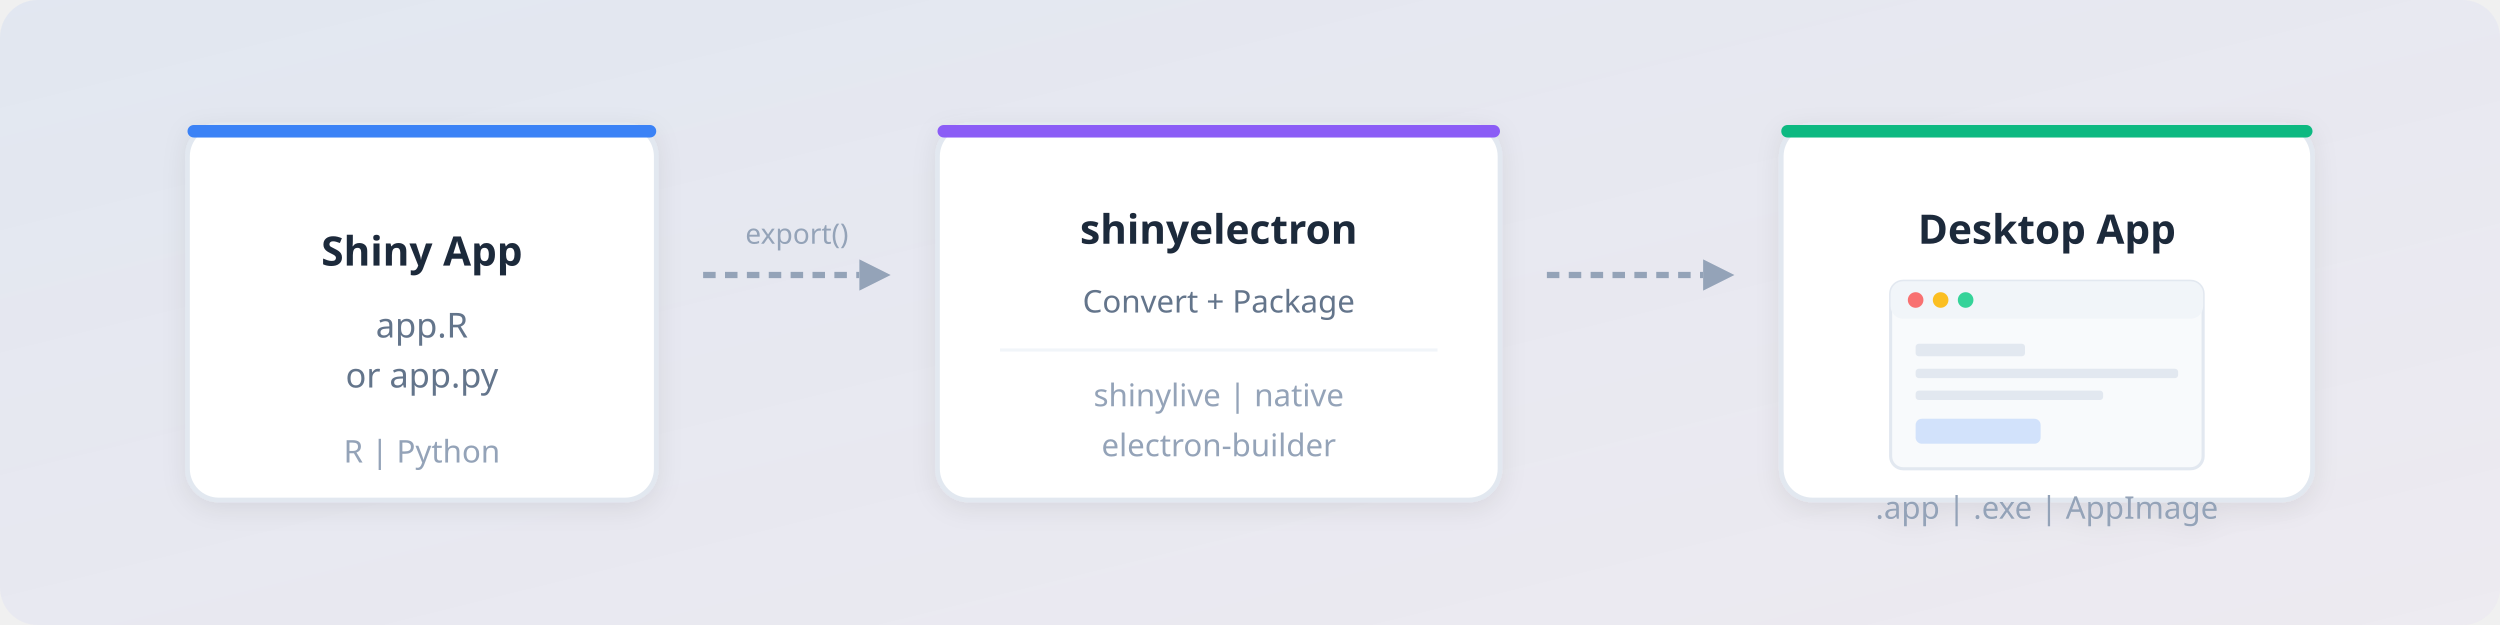
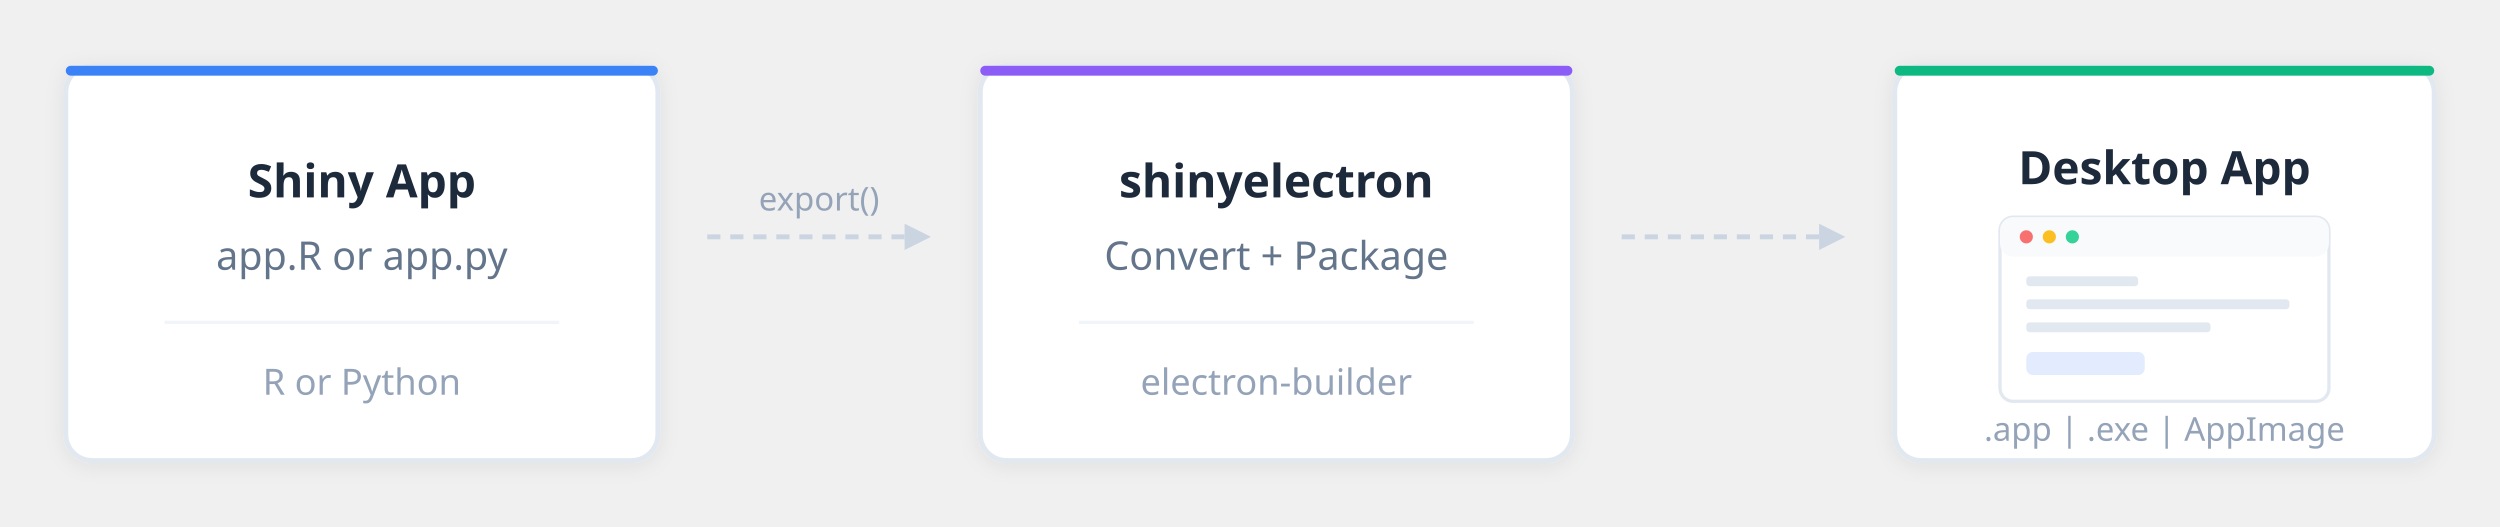
- <svg xmlns="http://www.w3.org/2000/svg" viewBox="0 0 800 200" font-family="'Segoe UI', system-ui, -apple-system, sans-serif">
+ <svg xmlns="http://www.w3.org/2000/svg" viewBox="0 0 760 160" font-family="'Segoe UI', system-ui, -apple-system, sans-serif" role="img" aria-label="Export pipeline: Shiny App passes through shinyelectron to produce a Desktop App">
  <defs>
-     <linearGradient id="g1" x1="0%" y1="0%" x2="100%" y2="100%">
-       <stop offset="0%" stop-color="#3b82f6" stop-opacity="0.08" />
-       <stop offset="100%" stop-color="#8b5cf6" stop-opacity="0.04" />
-     </linearGradient>
    <filter id="shadow">
-       <feDropShadow dx="0" dy="2" stdDeviation="4" flood-opacity="0.08" />
+       <feDropShadow dx="0" dy="1" stdDeviation="3" flood-opacity="0.07" />
    </filter>
  </defs>
-   <rect width="800" height="200" fill="url(#g1)" rx="12" />
-   <g transform="translate(60,40)" filter="url(#shadow)">
-     <rect width="150" height="120" rx="10" fill="#fff" stroke="#e2e8f0" stroke-width="1.5" />
-     <rect width="150" height="4" rx="2" fill="#3b82f6" y="0" />
-     <text x="75" y="45" text-anchor="middle" font-size="13" font-weight="600" fill="#1e293b">Shiny App</text>
-     <text x="75" y="68" text-anchor="middle" font-size="11" fill="#64748b">app.R</text>
-     <text x="75" y="84" text-anchor="middle" font-size="11" fill="#64748b">or app.py</text>
-     <text x="75" y="108" text-anchor="middle" font-size="10" fill="#94a3b8">R | Python</text>
+   <g transform="translate(20,20)" filter="url(#shadow)">
+     <rect width="180" height="120" rx="8" fill="#fff" stroke="#e2e8f0" stroke-width="1.5" />
+     <rect width="180" height="3" rx="1.5" fill="#3b82f6" />
+     <text x="90" y="40" text-anchor="middle" font-size="14" font-weight="600" fill="#1e293b">Shiny App</text>
+     <text x="90" y="62" text-anchor="middle" font-size="12" fill="#64748b">app.R or app.py</text>
+     <line x1="30" y1="78" x2="150" y2="78" stroke="#f1f5f9" stroke-width="1" />
+     <text x="90" y="100" text-anchor="middle" font-size="11" fill="#94a3b8">R or Python</text>
  </g>
-   <g transform="translate(225,88)">
-     <line x1="0" y1="0" x2="50" y2="0" stroke="#94a3b8" stroke-width="2" stroke-dasharray="4,3" />
-     <polygon points="50,-5 60,0 50,5" fill="#94a3b8" />
-     <text x="30" y="-10" text-anchor="middle" font-size="9" fill="#94a3b8">export()</text>
+   <g transform="translate(215,72)">
+     <line x1="0" y1="0" x2="60" y2="0" stroke="#cbd5e1" stroke-width="1.5" stroke-dasharray="4,3" />
+     <polygon points="60,-4 68,0 60,4" fill="#cbd5e1" />
+     <text x="34" y="-8" text-anchor="middle" font-size="10" fill="#94a3b8">export()</text>
  </g>
-   <g transform="translate(300,40)" filter="url(#shadow)">
-     <rect width="180" height="120" rx="10" fill="#fff" stroke="#e2e8f0" stroke-width="1.5" />
-     <rect width="180" height="4" rx="2" fill="#8b5cf6" y="0" />
-     <text x="90" y="38" text-anchor="middle" font-size="13" font-weight="600" fill="#1e293b">shinyelectron</text>
-     <text x="90" y="60" text-anchor="middle" font-size="10" fill="#64748b">Convert + Package</text>
-     <line x1="20" y1="72" x2="160" y2="72" stroke="#f1f5f9" stroke-width="1" />
-     <text x="90" y="90" text-anchor="middle" font-size="10" fill="#94a3b8">shinylive | native</text>
-     <text x="90" y="106" text-anchor="middle" font-size="10" fill="#94a3b8">electron-builder</text>
+   <g transform="translate(298,20)" filter="url(#shadow)">
+     <rect width="180" height="120" rx="8" fill="#fff" stroke="#e2e8f0" stroke-width="1.5" />
+     <rect width="180" height="3" rx="1.5" fill="#8b5cf6" />
+     <text x="90" y="40" text-anchor="middle" font-size="14" font-weight="600" fill="#1e293b">shinyelectron</text>
+     <text x="90" y="62" text-anchor="middle" font-size="12" fill="#64748b">Convert + Package</text>
+     <line x1="30" y1="78" x2="150" y2="78" stroke="#f1f5f9" stroke-width="1" />
+     <text x="90" y="100" text-anchor="middle" font-size="11" fill="#94a3b8">electron-builder</text>
  </g>
-   <g transform="translate(495,88)">
-     <line x1="0" y1="0" x2="50" y2="0" stroke="#94a3b8" stroke-width="2" stroke-dasharray="4,3" />
-     <polygon points="50,-5 60,0 50,5" fill="#94a3b8" />
+   <g transform="translate(493,72)">
+     <line x1="0" y1="0" x2="60" y2="0" stroke="#cbd5e1" stroke-width="1.5" stroke-dasharray="4,3" />
+     <polygon points="60,-4 68,0 60,4" fill="#cbd5e1" />
  </g>
-   <g transform="translate(570,40)" filter="url(#shadow)">
-     <rect width="170" height="120" rx="10" fill="#fff" stroke="#e2e8f0" stroke-width="1.5" />
-     <rect width="170" height="4" rx="2" fill="#10b981" y="0" />
-     <text x="85" y="38" text-anchor="middle" font-size="13" font-weight="600" fill="#1e293b">Desktop App</text>
-     <g transform="translate(35,50)">
-       <rect width="100" height="60" rx="4" fill="#f8fafc" stroke="#e2e8f0" stroke-width="1" />
-       <rect width="100" height="12" rx="4" fill="#f1f5f9" />
-       <circle cx="8" cy="6" r="2.5" fill="#f87171" />
-       <circle cx="16" cy="6" r="2.5" fill="#fbbf24" />
-       <circle cx="24" cy="6" r="2.5" fill="#34d399" />
-       <rect x="8" y="20" width="35" height="4" rx="1" fill="#e2e8f0" />
-       <rect x="8" y="28" width="84" height="3" rx="1" fill="#e2e8f0" />
-       <rect x="8" y="35" width="60" height="3" rx="1" fill="#e2e8f0" />
-       <rect x="8" y="44" width="40" height="8" rx="2" fill="#3b82f6" opacity="0.2" />
+   <g transform="translate(576,20)" filter="url(#shadow)">
+     <rect width="164" height="120" rx="8" fill="#fff" stroke="#e2e8f0" stroke-width="1.5" />
+     <rect width="164" height="3" rx="1.5" fill="#10b981" />
+     <text x="82" y="36" text-anchor="middle" font-size="14" font-weight="600" fill="#1e293b">Desktop App</text>
+     <g transform="translate(32,46)">
+       <rect width="100" height="56" rx="4" fill="#fff" stroke="#e2e8f0" stroke-width="1" />
+       <rect width="100" height="12" rx="4" fill="#f8fafc" />
+       <circle cx="8" cy="6" r="2" fill="#f87171" />
+       <circle cx="15" cy="6" r="2" fill="#fbbf24" />
+       <circle cx="22" cy="6" r="2" fill="#34d399" />
+       <rect x="8" y="18" width="34" height="3" rx="1" fill="#e2e8f0" />
+       <rect x="8" y="25" width="80" height="3" rx="1" fill="#e2e8f0" />
+       <rect x="8" y="32" width="56" height="3" rx="1" fill="#e2e8f0" />
+       <rect x="8" y="41" width="36" height="7" rx="2" fill="#3b82f6" opacity="0.15" />
    </g>
-     <text x="85" y="126" text-anchor="middle" font-size="10" fill="#94a3b8">.app | .exe | AppImage</text>
+     <text x="82" y="114" text-anchor="middle" font-size="10" fill="#94a3b8">.app | .exe | AppImage</text>
  </g>
</svg>
